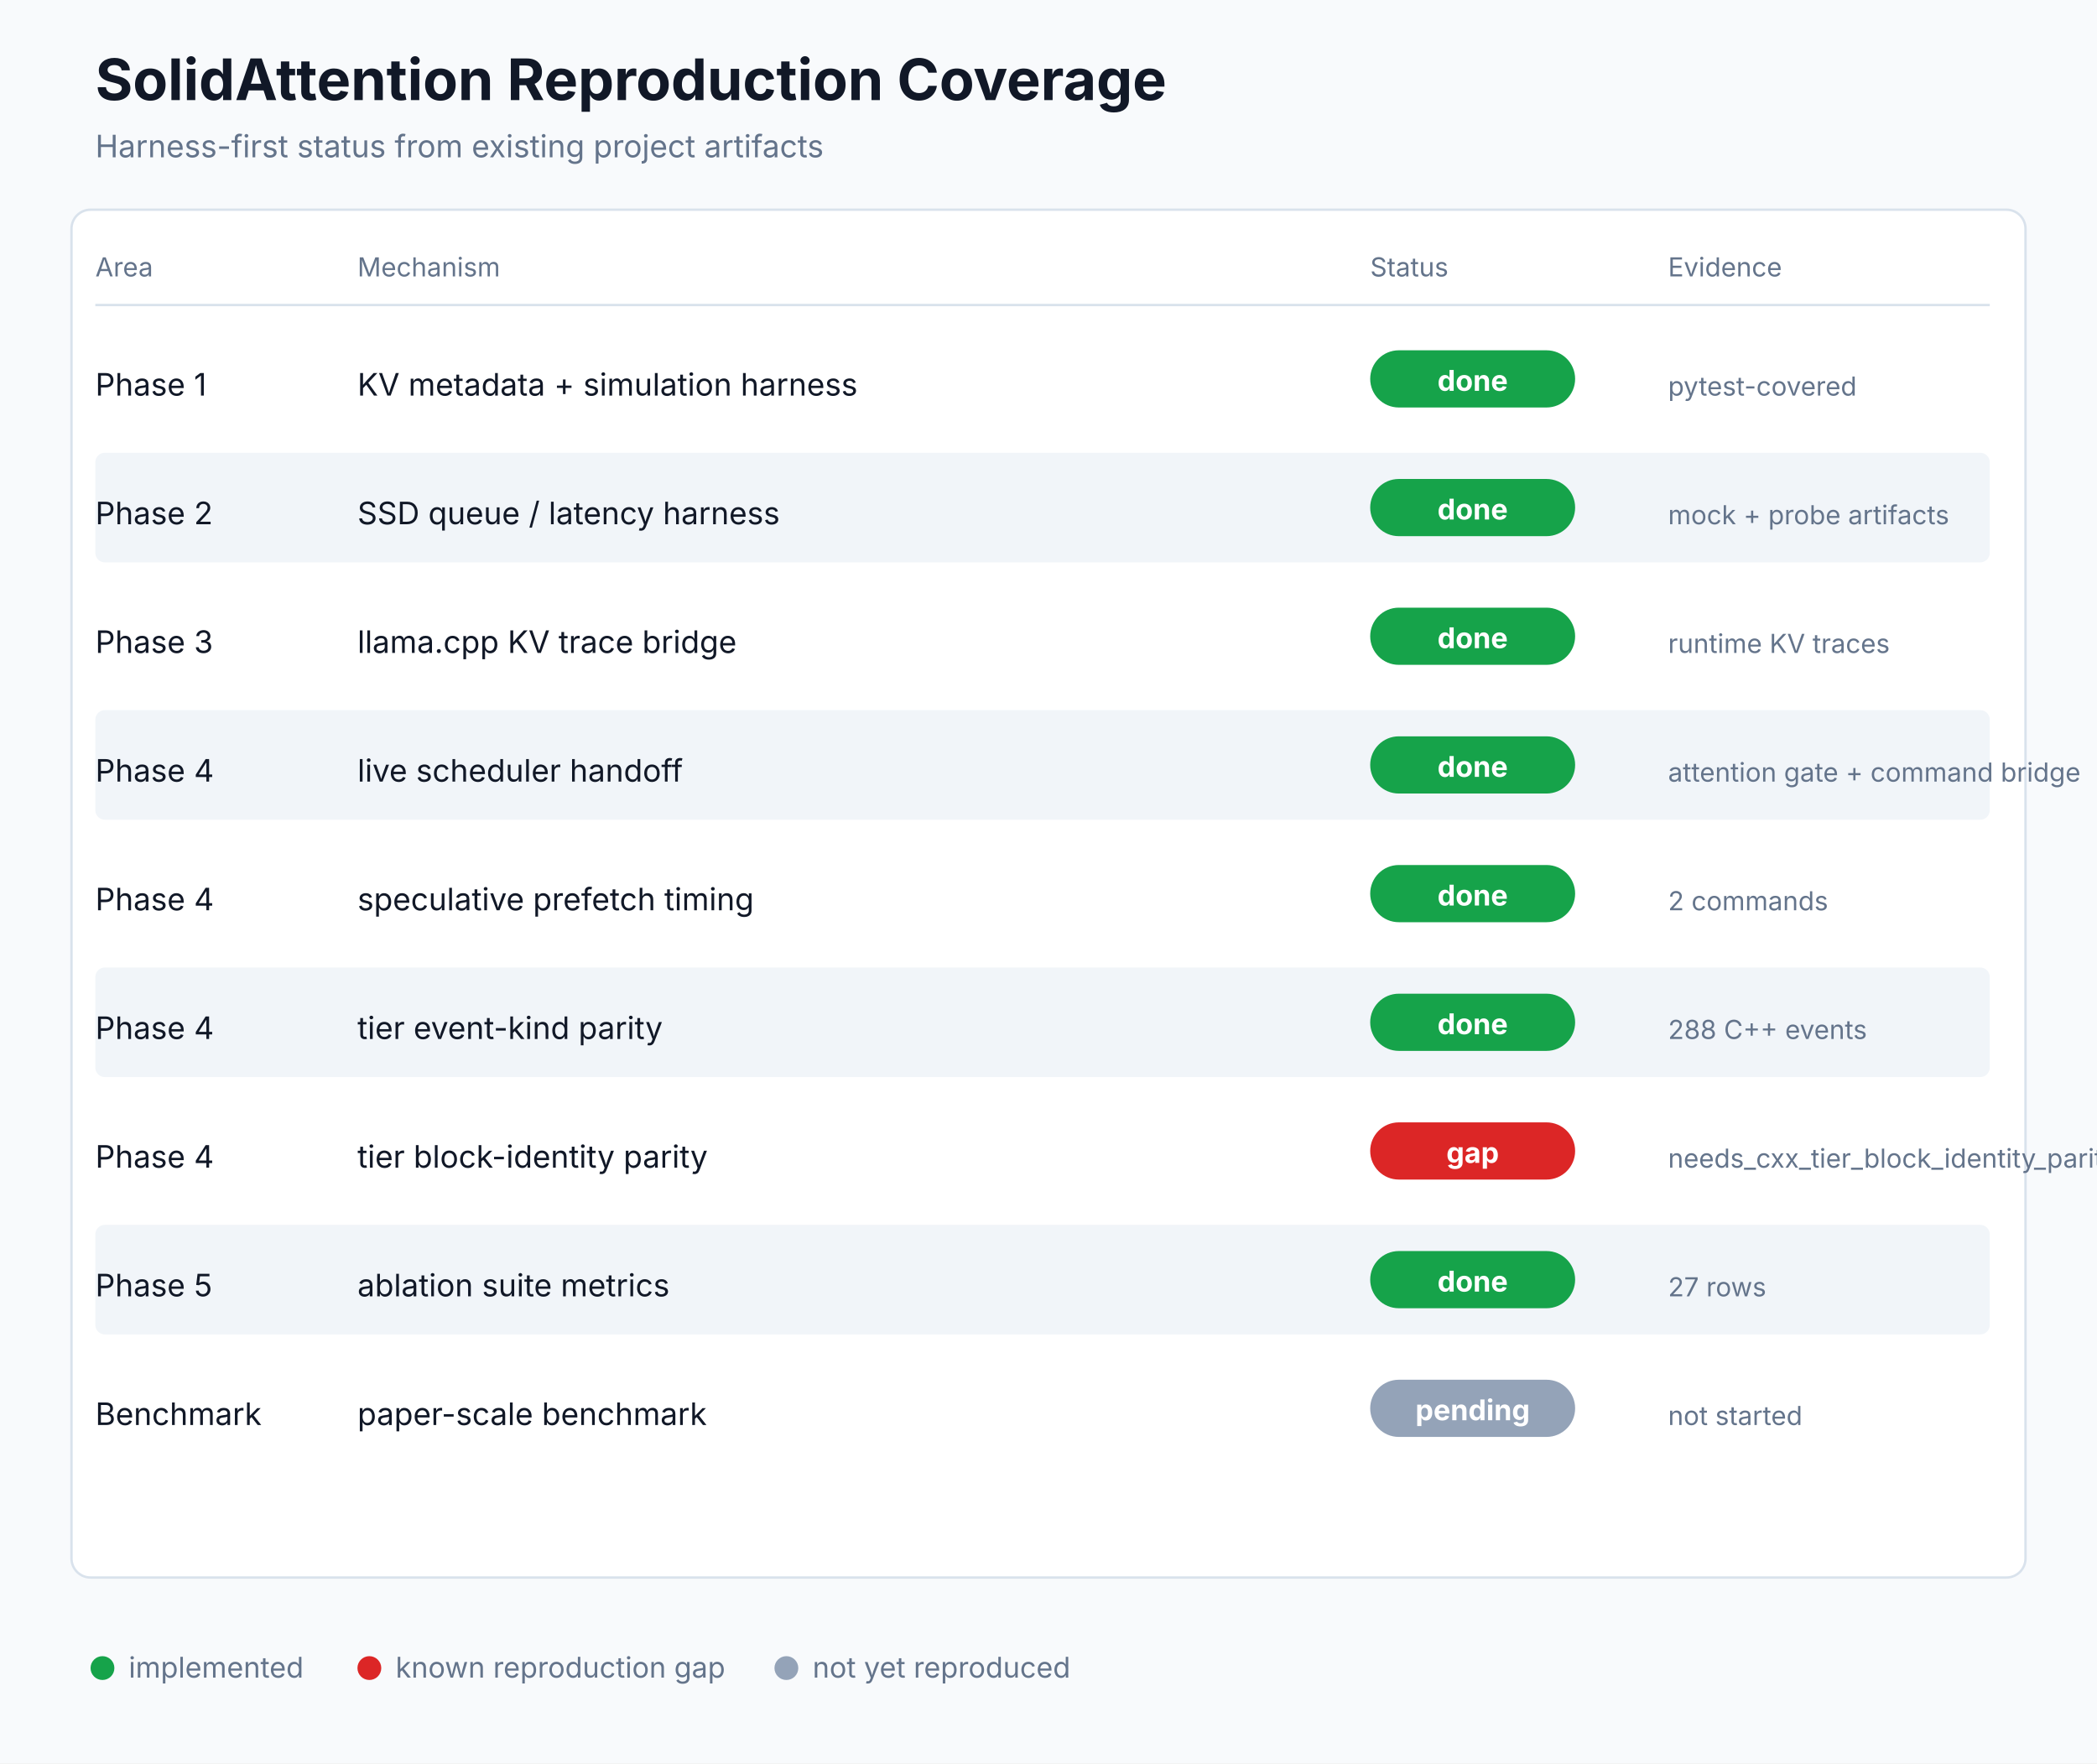
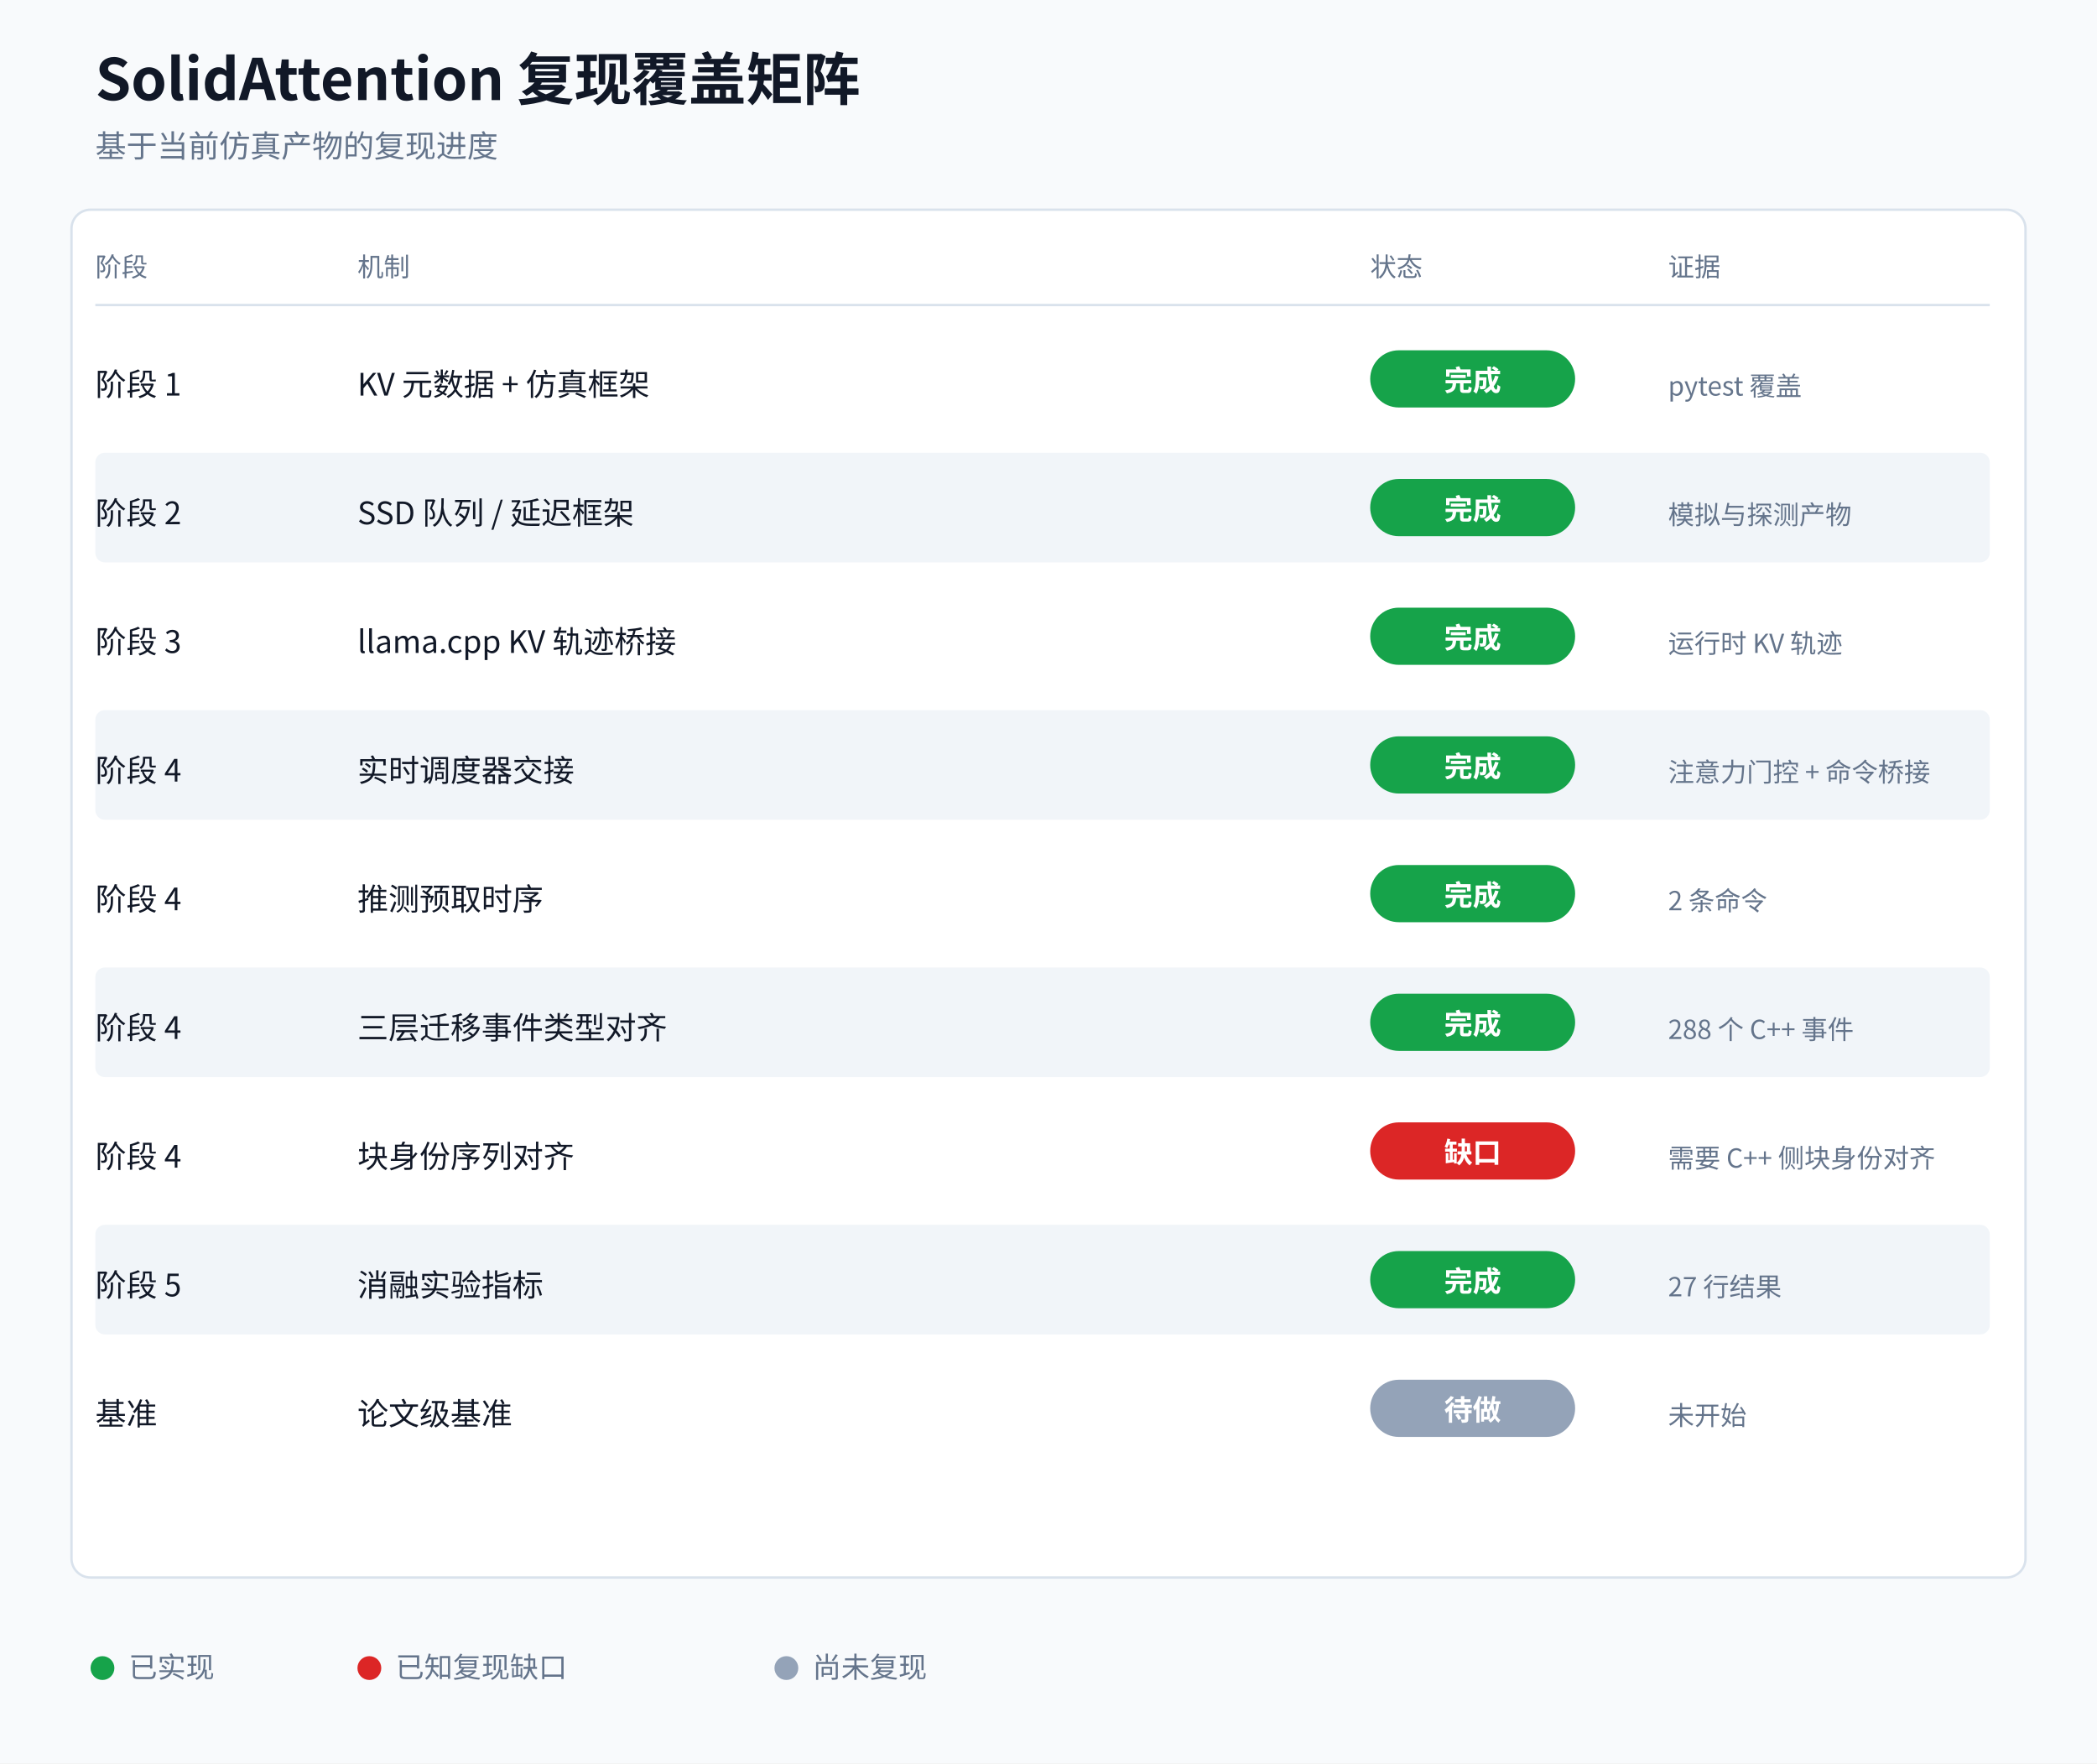
<svg xmlns="http://www.w3.org/2000/svg" width="880" height="740" viewBox="0 0 880 740">
  <rect width="880" height="740" fill="#f8fafc" />
  <style>
- text { font-family: Inter, ui-sans-serif, system-ui, -apple-system, BlinkMacSystemFont, "Segoe UI", sans-serif; }
+ text { font-family: "Noto Sans CJK SC", "Source Han Sans SC", "Microsoft YaHei", "PingFang SC", Inter, ui-sans-serif, system-ui, -apple-system, BlinkMacSystemFont, "Segoe UI", sans-serif; }
.title { font-size: 24px; font-weight: 700; fill: #111827; }
.subtitle { font-size: 13px; fill: #64748b; }
.label { font-size: 13px; fill: #111827; }
.small { font-size: 11px; fill: #64748b; }
</style>
-   <text x="40.00" y="42.00" class="title" text-anchor="start">SolidAttention Reproduction Coverage</text>
-   <text x="40.00" y="66.00" class="subtitle" text-anchor="start">Harness-first status from existing project artifacts</text>
+   <text x="40.00" y="42.00" class="title" text-anchor="start">SolidAttention 复现覆盖矩阵</text>
+   <text x="40.00" y="66.00" class="subtitle" text-anchor="start">基于当前仿真产物的复现进度</text>
  <rect x="30.00" y="88.00" width="820.00" height="574.00" rx="8" fill="#ffffff" stroke="#d9e2ec" />
-   <text x="40.00" y="116.00" class="small" text-anchor="start">Area</text>
-   <text x="150.00" y="116.00" class="small" text-anchor="start">Mechanism</text>
-   <text x="575.00" y="116.00" class="small" text-anchor="start">Status</text>
-   <text x="700.00" y="116.00" class="small" text-anchor="start">Evidence</text>
+   <text x="40.00" y="116.00" class="small" text-anchor="start">阶段</text>
+   <text x="150.00" y="116.00" class="small" text-anchor="start">机制</text>
+   <text x="575.00" y="116.00" class="small" text-anchor="start">状态</text>
+   <text x="700.00" y="116.00" class="small" text-anchor="start">证据</text>
  <line x1="40.00" y1="128.00" x2="835.00" y2="128.00" stroke="#d9e2ec" stroke-width="1.00" />
-   <text x="40.00" y="166.00" class="label" text-anchor="start">Phase 1</text>
-   <text x="150.00" y="166.00" class="label" text-anchor="start">KV metadata + simulation harness</text>
+   <text x="40.00" y="166.00" class="label" text-anchor="start">阶段 1</text>
+   <text x="150.00" y="166.00" class="label" text-anchor="start">KV 元数据 + 仿真框架</text>
  <rect x="575.00" y="147.00" width="86.00" height="24.00" rx="12" fill="#16a34a" stroke="none" />
-   <text x="618" y="164" font-size="12" font-weight="700" fill="#ffffff" text-anchor="middle">done</text>
-   <text x="700.00" y="166.00" class="small" text-anchor="start">pytest-covered</text>
+   <text x="618" y="164" font-size="12" font-weight="700" fill="#ffffff" text-anchor="middle">完成</text>
+   <text x="700.00" y="166.00" class="small" text-anchor="start">pytest 覆盖</text>
  <rect x="40.00" y="190.00" width="795.00" height="46.00" rx="4" fill="#f1f5f9" stroke="none" />
-   <text x="40.00" y="220.00" class="label" text-anchor="start">Phase 2</text>
-   <text x="150.00" y="220.00" class="label" text-anchor="start">SSD queue / latency harness</text>
+   <text x="40.00" y="220.00" class="label" text-anchor="start">阶段 2</text>
+   <text x="150.00" y="220.00" class="label" text-anchor="start">SSD 队列 / 延迟框架</text>
  <rect x="575.00" y="201.00" width="86.00" height="24.00" rx="12" fill="#16a34a" stroke="none" />
-   <text x="618" y="218" font-size="12" font-weight="700" fill="#ffffff" text-anchor="middle">done</text>
-   <text x="700.00" y="220.00" class="small" text-anchor="start">mock + probe artifacts</text>
-   <text x="40.00" y="274.00" class="label" text-anchor="start">Phase 3</text>
-   <text x="150.00" y="274.00" class="label" text-anchor="start">llama.cpp KV trace bridge</text>
+   <text x="618" y="218" font-size="12" font-weight="700" fill="#ffffff" text-anchor="middle">完成</text>
+   <text x="700.00" y="220.00" class="small" text-anchor="start">模拟与探测产物</text>
+   <text x="40.00" y="274.00" class="label" text-anchor="start">阶段 3</text>
+   <text x="150.00" y="274.00" class="label" text-anchor="start">llama.cpp KV 轨迹桥接</text>
  <rect x="575.00" y="255.00" width="86.00" height="24.00" rx="12" fill="#16a34a" stroke="none" />
-   <text x="618" y="272" font-size="12" font-weight="700" fill="#ffffff" text-anchor="middle">done</text>
-   <text x="700.00" y="274.00" class="small" text-anchor="start">runtime KV traces</text>
+   <text x="618" y="272" font-size="12" font-weight="700" fill="#ffffff" text-anchor="middle">完成</text>
+   <text x="700.00" y="274.00" class="small" text-anchor="start">运行时 KV 轨迹</text>
  <rect x="40.00" y="298.00" width="795.00" height="46.00" rx="4" fill="#f1f5f9" stroke="none" />
-   <text x="40.00" y="328.00" class="label" text-anchor="start">Phase 4</text>
-   <text x="150.00" y="328.00" class="label" text-anchor="start">live scheduler handoff</text>
+   <text x="40.00" y="328.00" class="label" text-anchor="start">阶段 4</text>
+   <text x="150.00" y="328.00" class="label" text-anchor="start">实时调度器交接</text>
  <rect x="575.00" y="309.00" width="86.00" height="24.00" rx="12" fill="#16a34a" stroke="none" />
-   <text x="618" y="326" font-size="12" font-weight="700" fill="#ffffff" text-anchor="middle">done</text>
-   <text x="700.00" y="328.00" class="small" text-anchor="start">attention gate + command bridge</text>
-   <text x="40.00" y="382.00" class="label" text-anchor="start">Phase 4</text>
-   <text x="150.00" y="382.00" class="label" text-anchor="start">speculative prefetch timing</text>
+   <text x="618" y="326" font-size="12" font-weight="700" fill="#ffffff" text-anchor="middle">完成</text>
+   <text x="700.00" y="328.00" class="small" text-anchor="start">注意力门控 + 命令桥接</text>
+   <text x="40.00" y="382.00" class="label" text-anchor="start">阶段 4</text>
+   <text x="150.00" y="382.00" class="label" text-anchor="start">推测预取时序</text>
  <rect x="575.00" y="363.00" width="86.00" height="24.00" rx="12" fill="#16a34a" stroke="none" />
-   <text x="618" y="380" font-size="12" font-weight="700" fill="#ffffff" text-anchor="middle">done</text>
-   <text x="700.00" y="382.00" class="small" text-anchor="start">2 commands</text>
+   <text x="618" y="380" font-size="12" font-weight="700" fill="#ffffff" text-anchor="middle">完成</text>
+   <text x="700.00" y="382.00" class="small" text-anchor="start">2 条命令</text>
  <rect x="40.00" y="406.00" width="795.00" height="46.00" rx="4" fill="#f1f5f9" stroke="none" />
-   <text x="40.00" y="436.00" class="label" text-anchor="start">Phase 4</text>
-   <text x="150.00" y="436.00" class="label" text-anchor="start">tier event-kind parity</text>
+   <text x="40.00" y="436.00" class="label" text-anchor="start">阶段 4</text>
+   <text x="150.00" y="436.00" class="label" text-anchor="start">三层迁移事件类型对齐</text>
  <rect x="575.00" y="417.00" width="86.00" height="24.00" rx="12" fill="#16a34a" stroke="none" />
-   <text x="618" y="434" font-size="12" font-weight="700" fill="#ffffff" text-anchor="middle">done</text>
-   <text x="700.00" y="436.00" class="small" text-anchor="start">288 C++ events</text>
-   <text x="40.00" y="490.00" class="label" text-anchor="start">Phase 4</text>
-   <text x="150.00" y="490.00" class="label" text-anchor="start">tier block-identity parity</text>
+   <text x="618" y="434" font-size="12" font-weight="700" fill="#ffffff" text-anchor="middle">完成</text>
+   <text x="700.00" y="436.00" class="small" text-anchor="start">288 个 C++ 事件</text>
+   <text x="40.00" y="490.00" class="label" text-anchor="start">阶段 4</text>
+   <text x="150.00" y="490.00" class="label" text-anchor="start">块身份序列对齐</text>
  <rect x="575.00" y="471.00" width="86.00" height="24.00" rx="12" fill="#dc2626" stroke="none" />
-   <text x="618" y="488" font-size="12" font-weight="700" fill="#ffffff" text-anchor="middle">gap</text>
-   <text x="700.00" y="490.00" class="small" text-anchor="start">needs_cxx_tier_block_identity_parity</text>
+   <text x="618" y="488" font-size="12" font-weight="700" fill="#ffffff" text-anchor="middle">缺口</text>
+   <text x="700.00" y="490.00" class="small" text-anchor="start">需要 C++ 侧块身份对齐</text>
  <rect x="40.00" y="514.00" width="795.00" height="46.00" rx="4" fill="#f1f5f9" stroke="none" />
-   <text x="40.00" y="544.00" class="label" text-anchor="start">Phase 5</text>
-   <text x="150.00" y="544.00" class="label" text-anchor="start">ablation suite metrics</text>
+   <text x="40.00" y="544.00" class="label" text-anchor="start">阶段 5</text>
+   <text x="150.00" y="544.00" class="label" text-anchor="start">消融实验指标</text>
  <rect x="575.00" y="525.00" width="86.00" height="24.00" rx="12" fill="#16a34a" stroke="none" />
-   <text x="618" y="542" font-size="12" font-weight="700" fill="#ffffff" text-anchor="middle">done</text>
-   <text x="700.00" y="544.00" class="small" text-anchor="start">27 rows</text>
-   <text x="40.00" y="598.00" class="label" text-anchor="start">Benchmark</text>
-   <text x="150.00" y="598.00" class="label" text-anchor="start">paper-scale benchmark</text>
+   <text x="618" y="542" font-size="12" font-weight="700" fill="#ffffff" text-anchor="middle">完成</text>
+   <text x="700.00" y="544.00" class="small" text-anchor="start">27 行结果</text>
+   <text x="40.00" y="598.00" class="label" text-anchor="start">基准</text>
+   <text x="150.00" y="598.00" class="label" text-anchor="start">论文级基准</text>
  <rect x="575.00" y="579.00" width="86.00" height="24.00" rx="12" fill="#94a3b8" stroke="none" />
-   <text x="618" y="596" font-size="12" font-weight="700" fill="#ffffff" text-anchor="middle">pending</text>
-   <text x="700.00" y="598.00" class="small" text-anchor="start">not started</text>
+   <text x="618" y="596" font-size="12" font-weight="700" fill="#ffffff" text-anchor="middle">待做</text>
+   <text x="700.00" y="598.00" class="small" text-anchor="start">未开始</text>
  <circle cx="43" cy="700" r="5" fill="#16a34a" />
-   <text x="54" y="704" font-size="12" fill="#64748b">implemented</text>
+   <text x="54" y="704" font-size="12" fill="#64748b">已实现</text>
  <circle cx="155" cy="700" r="5" fill="#dc2626" />
-   <text x="166" y="704" font-size="12" fill="#64748b">known reproduction gap</text>
+   <text x="166" y="704" font-size="12" fill="#64748b">已知复现缺口</text>
  <circle cx="330" cy="700" r="5" fill="#94a3b8" />
-   <text x="341" y="704" font-size="12" fill="#64748b">not yet reproduced</text>
+   <text x="341" y="704" font-size="12" fill="#64748b">尚未复现</text>
</svg>
